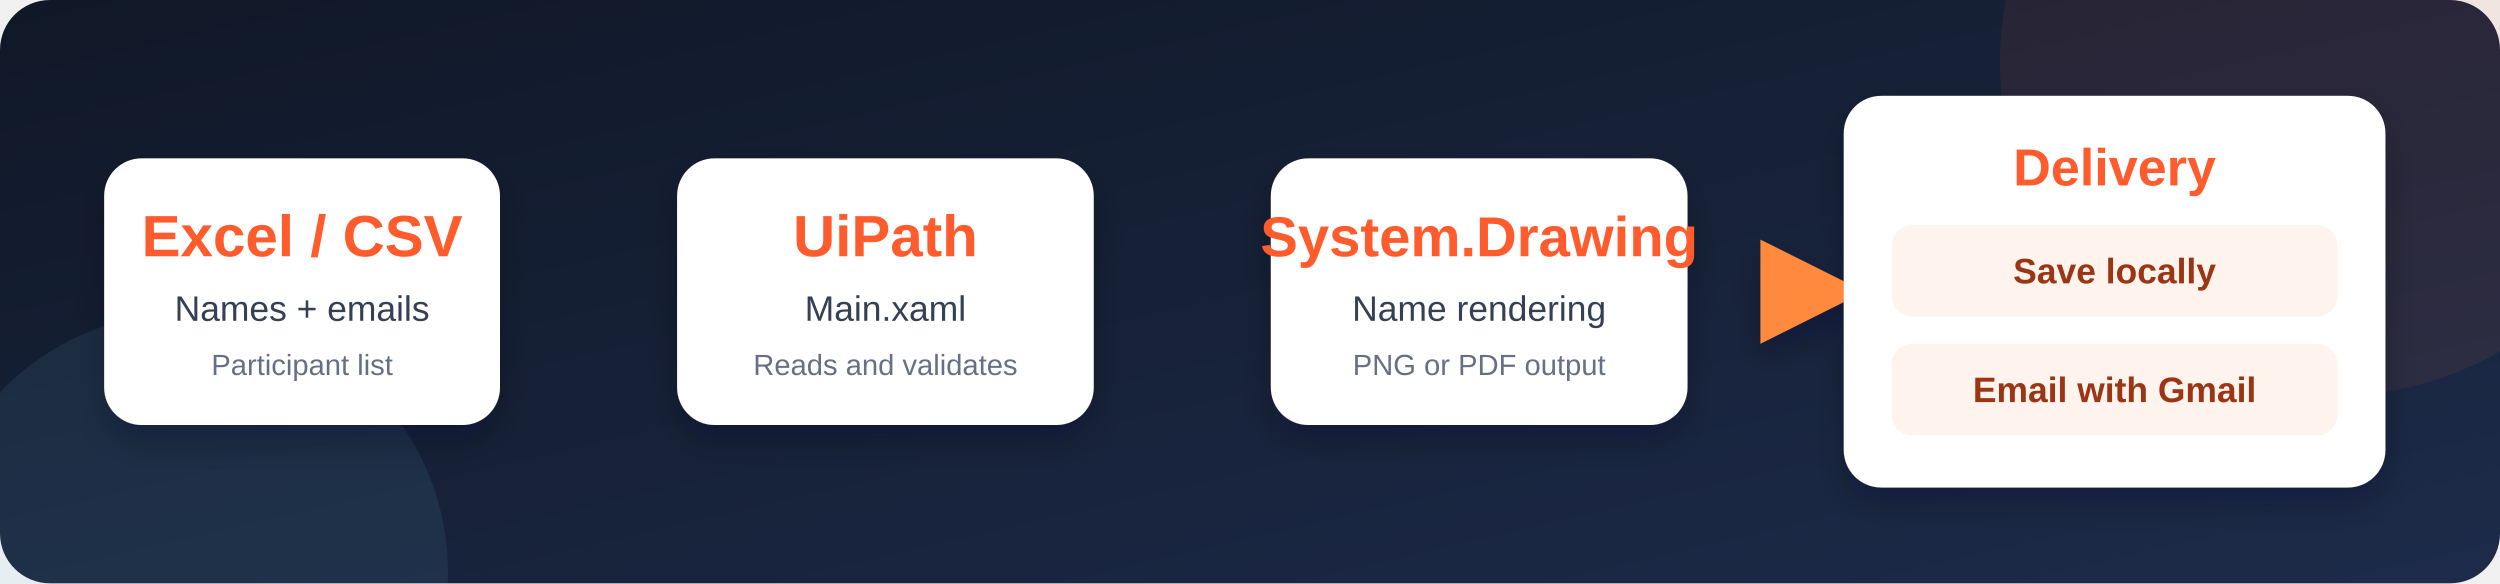
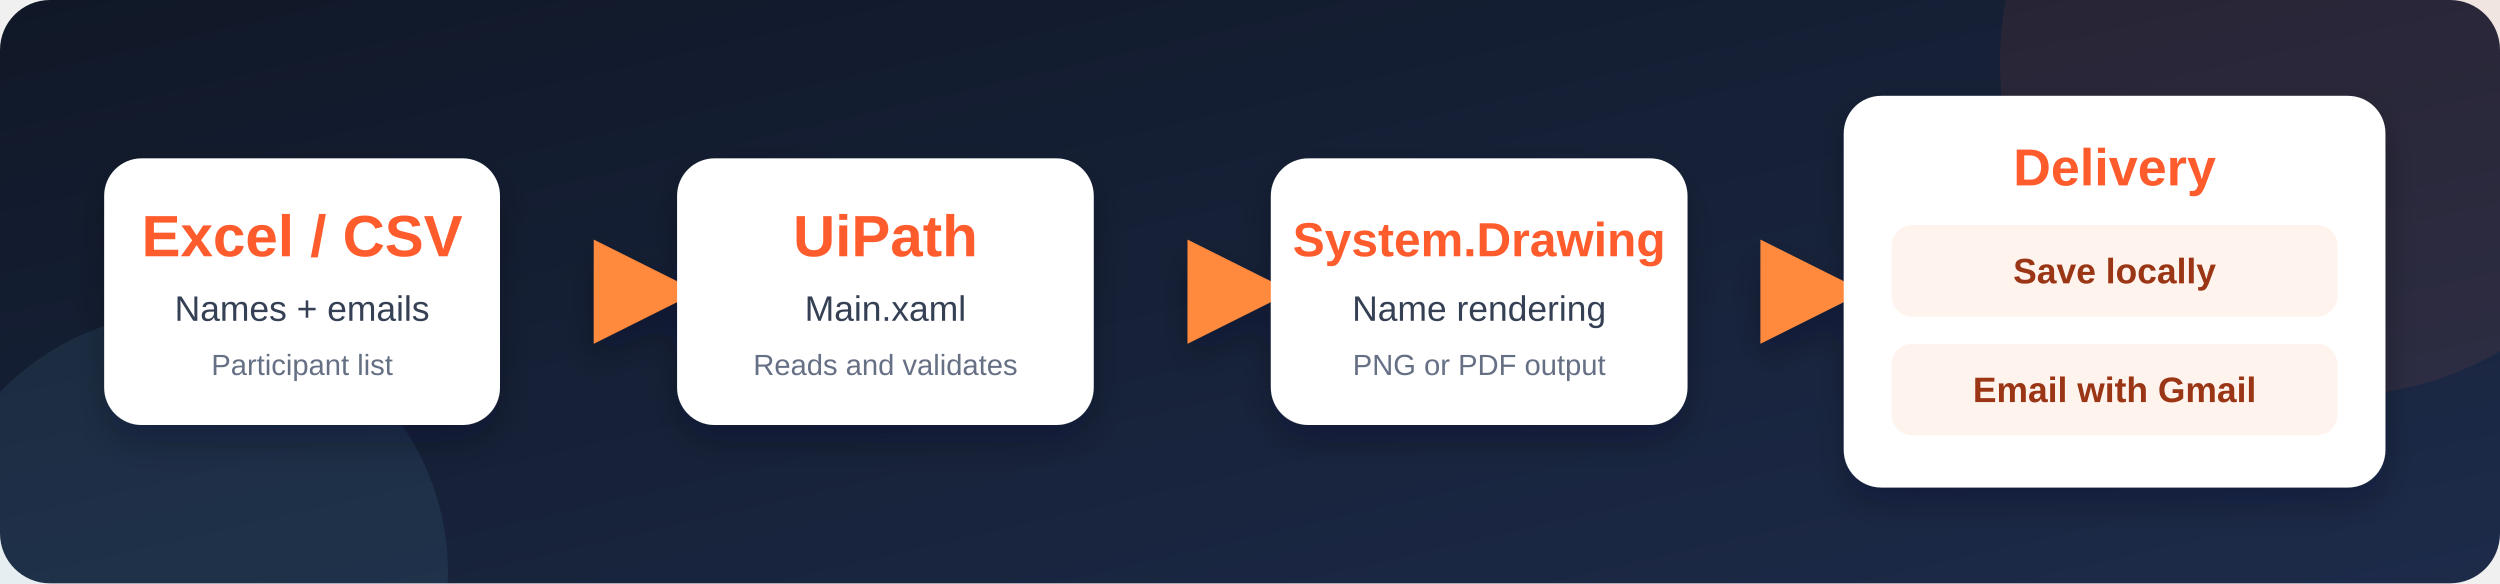
<svg xmlns="http://www.w3.org/2000/svg" width="1200" height="280" viewBox="0 0 1200 280" role="img" aria-labelledby="title desc">
  <defs>
    <linearGradient id="bg" x1="0" x2="1" y1="0" y2="1">
      <stop stop-color="#101827" />
      <stop offset="1" stop-color="#1d2b4a" />
    </linearGradient>
    <linearGradient id="accent" x1="0" x2="1">
      <stop stop-color="#ff5b2d" />
      <stop offset="1" stop-color="#ff9a3d" />
    </linearGradient>
    <filter id="shadow" x="-20%" y="-20%" width="140%" height="160%">
      <feDropShadow dx="0" dy="8" stdDeviation="8" flood-color="#030712" flood-opacity=".28" />
    </filter>
    <marker id="arrow" markerWidth="10" markerHeight="10" refX="8" refY="5" orient="auto">
      <path d="M0,0 L10,5 L0,10Z" fill="#ff8a3d" />
    </marker>
  </defs>
  <rect width="1200" height="280" rx="24" fill="url(#bg)" />
  <circle cx="1120" cy="30" r="160" fill="#ff6b35" opacity=".08" />
  <circle cx="90" cy="275" r="125" fill="#7dd3fc" opacity=".08" />
  <g font-family="Segoe UI, Arial, sans-serif" text-anchor="middle" filter="url(#shadow)">
-     <path d="M240 140 H325 M525 140 H610 M810 140 H885" fill="none" stroke="url(#accent)" stroke-width="5" stroke-linecap="round" marker-end="url(#arrow)" />
+     <path d="M240 140 H325" fill="none" stroke="url(#accent)" stroke-width="5" stroke-linecap="round" marker-end="url(#arrow)" />
+     <path d="M525 140 H610" fill="none" stroke="url(#accent)" stroke-width="5" stroke-linecap="round" marker-end="url(#arrow)" />
+     <path d="M810 140 H885" fill="none" stroke="url(#accent)" stroke-width="5" stroke-linecap="round" marker-end="url(#arrow)" />
    <g transform="translate(50 76)">
      <rect width="190" height="128" rx="18" fill="#fff" />
      <text x="95" y="47" fill="#ff5b2d" font-size="28" font-weight="700">Excel / CSV</text>
      <text x="95" y="78" fill="#344054" font-size="17">Names + emails</text>
      <text x="95" y="104" fill="#667085" font-size="14">Participant list</text>
    </g>
    <g transform="translate(325 76)">
      <rect width="200" height="128" rx="18" fill="#fff" />
      <text x="100" y="47" fill="#ff5b2d" font-size="28" font-weight="700">UiPath</text>
      <text x="100" y="78" fill="#344054" font-size="17">Main.xaml</text>
      <text x="100" y="104" fill="#667085" font-size="14">Reads and validates</text>
    </g>
    <g transform="translate(610 76)">
      <rect width="200" height="128" rx="18" fill="#fff" />
-       <text x="100" y="47" fill="#ff5b2d" font-size="27" font-weight="700">System.Drawing</text>
+       <text x="100" y="47" fill="#ff5b2d" font-size="23" font-weight="700">System.Drawing</text>
      <text x="100" y="78" fill="#344054" font-size="17">Name rendering</text>
      <text x="100" y="104" fill="#667085" font-size="14">PNG or PDF output</text>
    </g>
    <g transform="translate(885 46)">
      <rect width="260" height="188" rx="18" fill="#fff" />
      <text x="130" y="43" fill="#ff5b2d" font-size="25" font-weight="700">Delivery</text>
      <rect x="23" y="62" width="214" height="44" rx="10" fill="#fff3ed" />
      <text x="130" y="90" fill="#9a3412" font-size="17" font-weight="600">Save locally</text>
      <rect x="23" y="119" width="214" height="44" rx="10" fill="#fff3ed" />
      <text x="130" y="147" fill="#9a3412" font-size="17" font-weight="600">Email with Gmail</text>
    </g>
  </g>
</svg>
